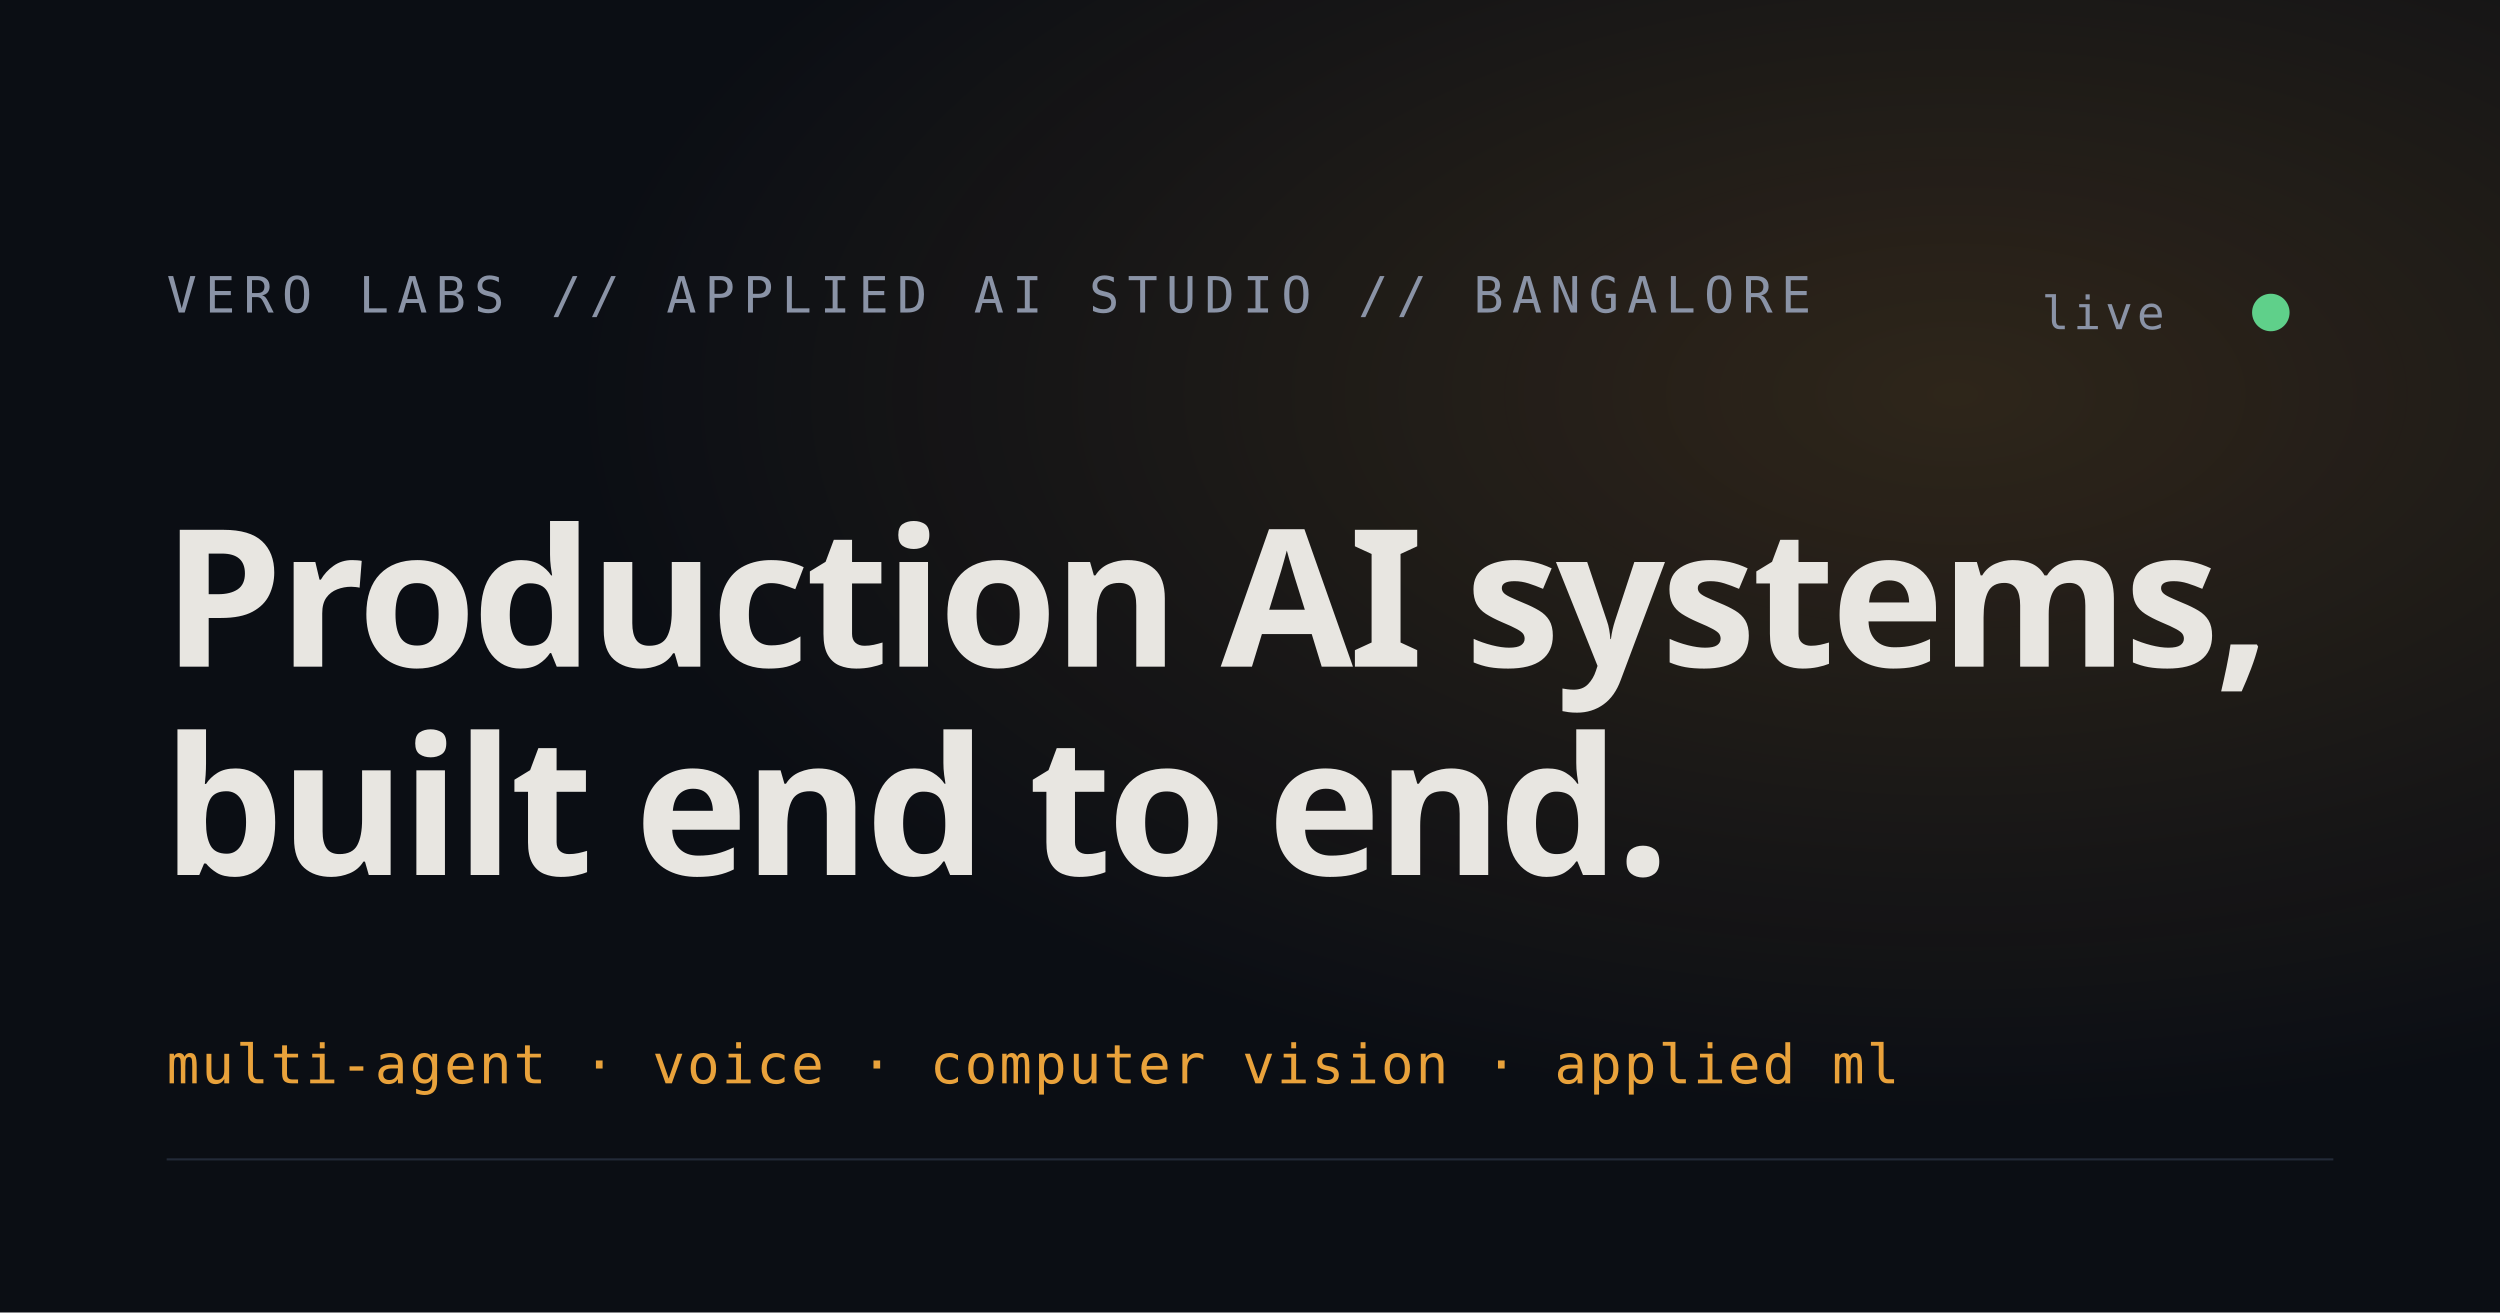
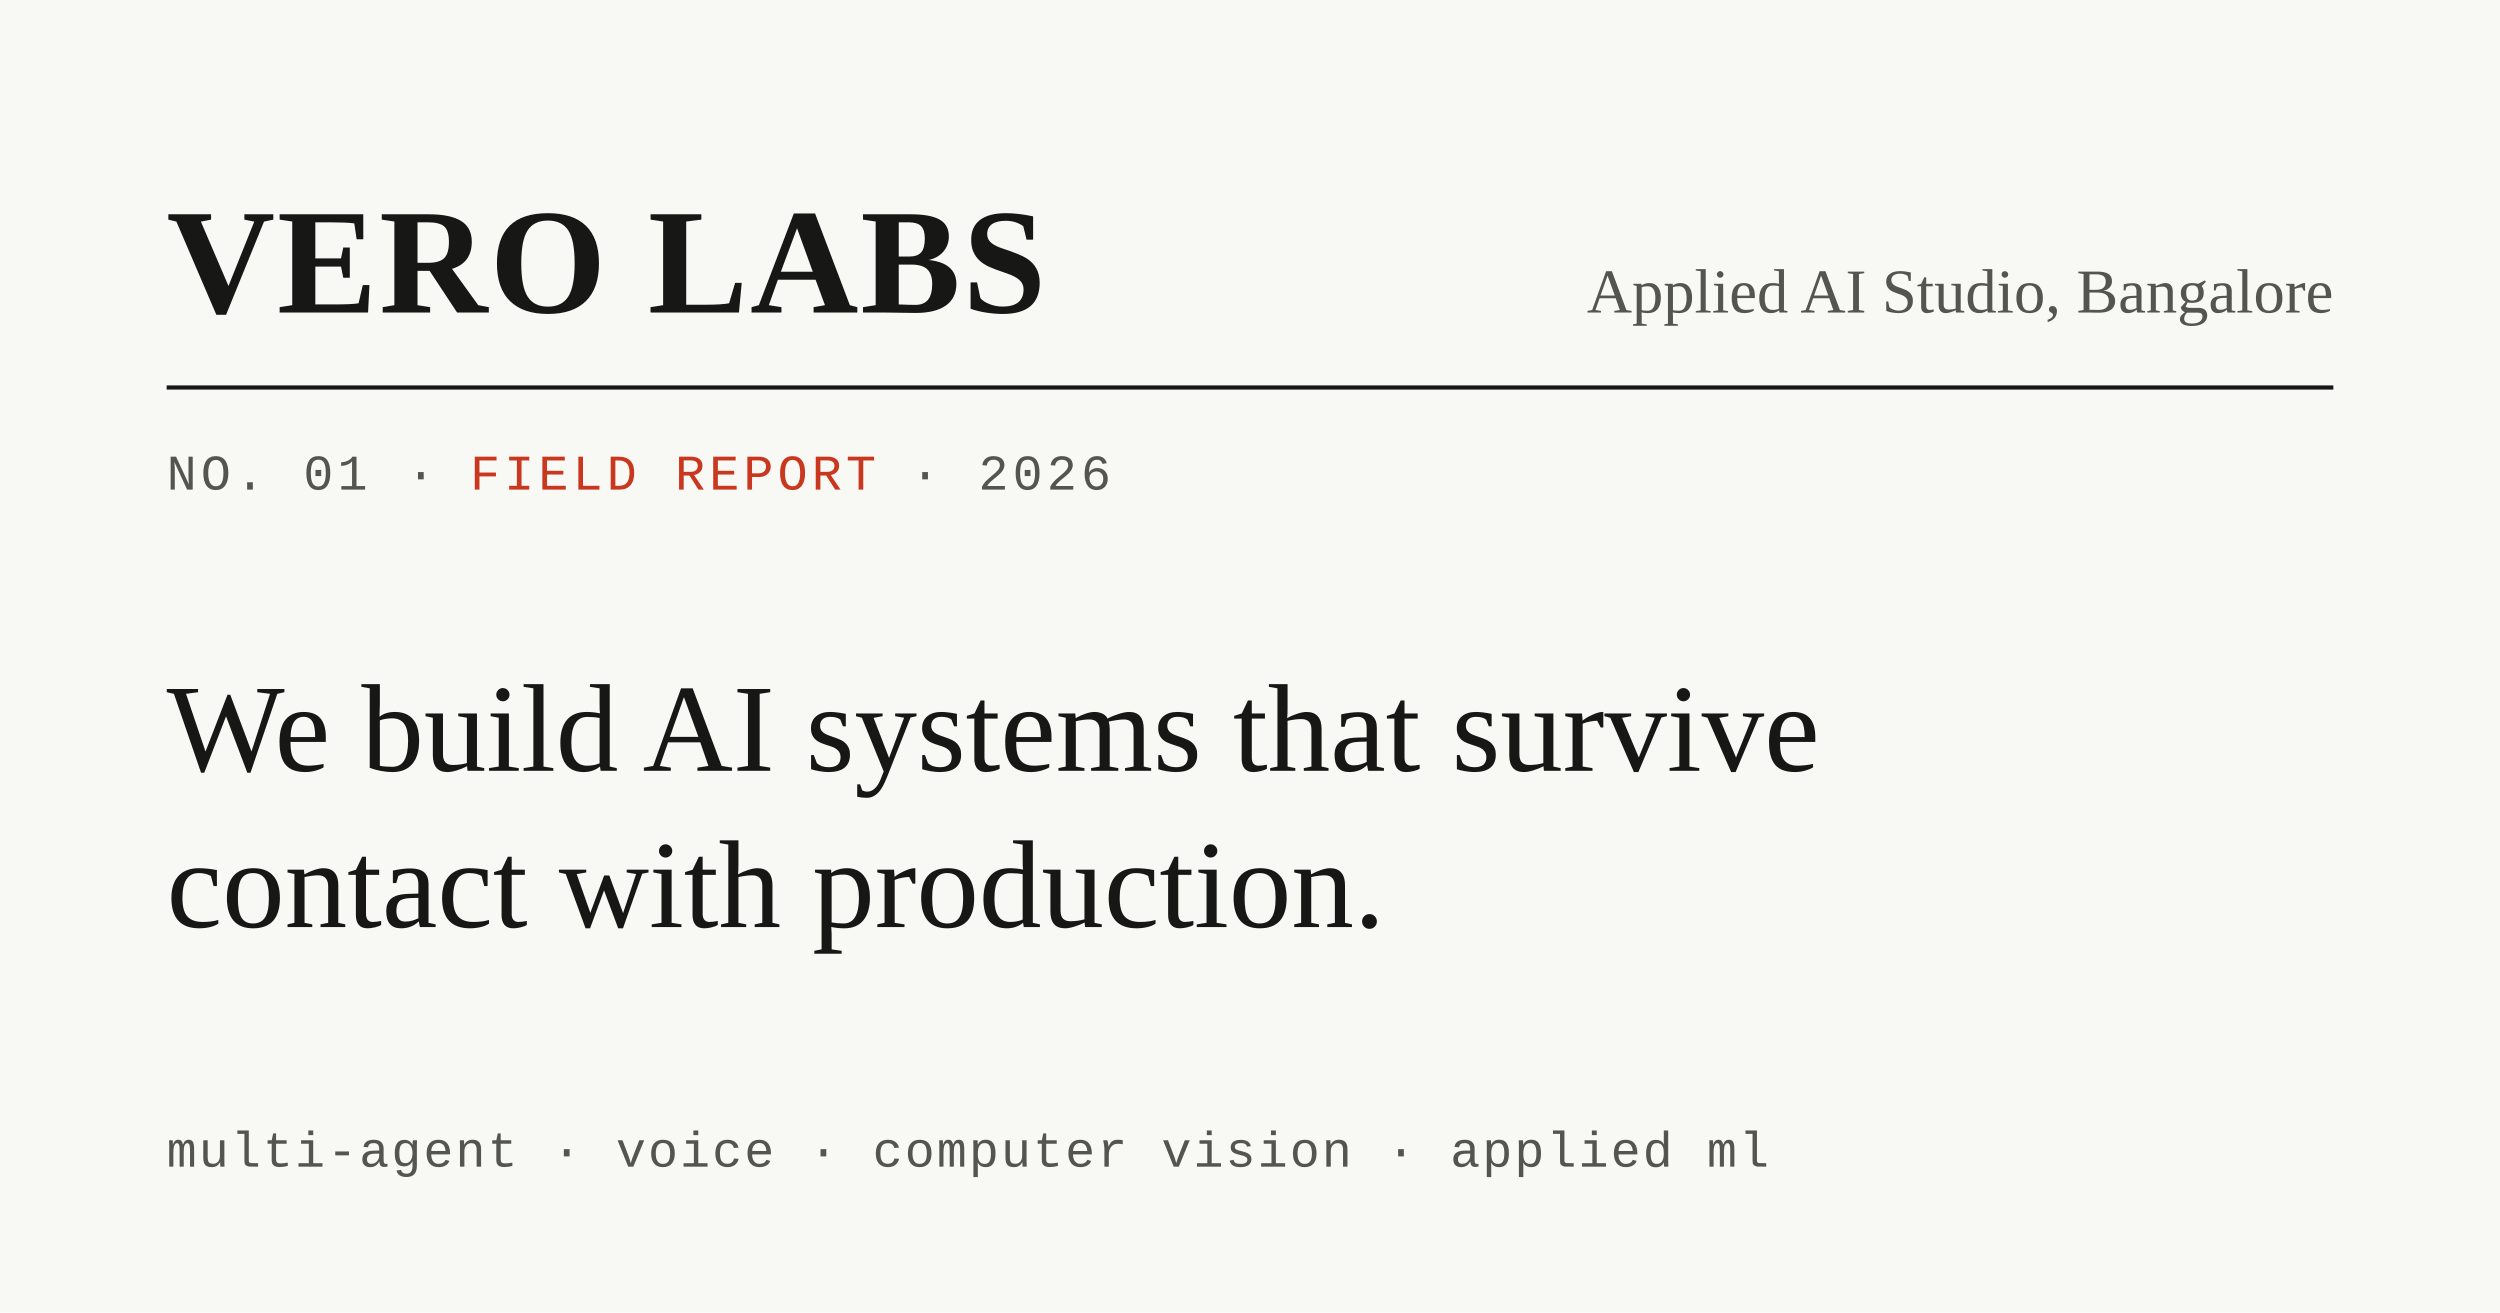
- <svg xmlns="http://www.w3.org/2000/svg" width="1200" height="630" viewBox="0 0 1200 630" role="img" aria-label="Vero Labs, applied AI studio, Bangalore">
-   <defs>
-     <radialGradient id="glow" cx="78%" cy="30%" r="55%">
-       <stop offset="0%" stop-color="#E9A23B" stop-opacity="0.16" />
-       <stop offset="100%" stop-color="#E9A23B" stop-opacity="0" />
-     </radialGradient>
-   </defs>
-   <rect width="1200" height="630" fill="#0B0E14" />
-   <rect width="1200" height="630" fill="url(#glow)" />
-   <text x="80" y="150" fill="#8A93A6" font-family="'JetBrains Mono', ui-monospace, monospace" font-size="24" letter-spacing="4">VERO LABS // APPLIED AI STUDIO // BANGALORE</text>
-   <text x="78" y="320" fill="#E8E6E1" font-family="'Space Grotesk', system-ui, sans-serif" font-size="92" font-weight="600" letter-spacing="-2">Production AI systems,</text>
-   <text x="78" y="420" fill="#E8E6E1" font-family="'Space Grotesk', system-ui, sans-serif" font-size="92" font-weight="600" letter-spacing="-2">built end to end.</text>
-   <text x="80" y="520" fill="#E9A23B" font-family="'JetBrains Mono', ui-monospace, monospace" font-size="26" letter-spacing="1">multi-agent · voice · computer vision · applied ml</text>
-   <rect x="80" y="556" width="1040" height="1" fill="#232A38" />
-   <circle cx="1090" cy="150" r="9" fill="#5FD08A" />
-   <text x="980" y="158" fill="#8A93A6" font-family="'JetBrains Mono', ui-monospace, monospace" font-size="22" letter-spacing="2">live</text>
+ <svg xmlns="http://www.w3.org/2000/svg" viewBox="0 0 1200 630">
+   <rect width="1200" height="630" fill="#F8F8F5" />
+   <text x="80" y="150" font-family="Georgia, 'Times New Roman', serif" font-weight="600" font-size="72" letter-spacing="1" fill="#171715">VERO LABS</text>
+   <text x="1120" y="150" text-anchor="end" font-family="Georgia, 'Times New Roman', serif" font-size="30" fill="#55554F">Applied AI Studio, Bangalore</text>
+   <rect x="80" y="185" width="1040" height="2" fill="#171715" />
+   <text x="80" y="235" font-family="Consolas, 'Courier New', monospace" font-size="24" letter-spacing="2" fill="#55554F">NO. 01 · <tspan fill="#C8371E">FIELD REPORT</tspan> · 2026</text>
+   <text x="80" y="370" font-family="Georgia, 'Times New Roman', serif" font-weight="500" font-size="60" fill="#171715">We build AI systems that survive</text>
+   <text x="80" y="445" font-family="Georgia, 'Times New Roman', serif" font-weight="500" font-size="60" fill="#171715">contact with production.</text>
+   <text x="80" y="560" font-family="Consolas, 'Courier New', monospace" font-size="24" letter-spacing="1" fill="#55554F">multi-agent · voice · computer vision · applied ml</text>
</svg>
